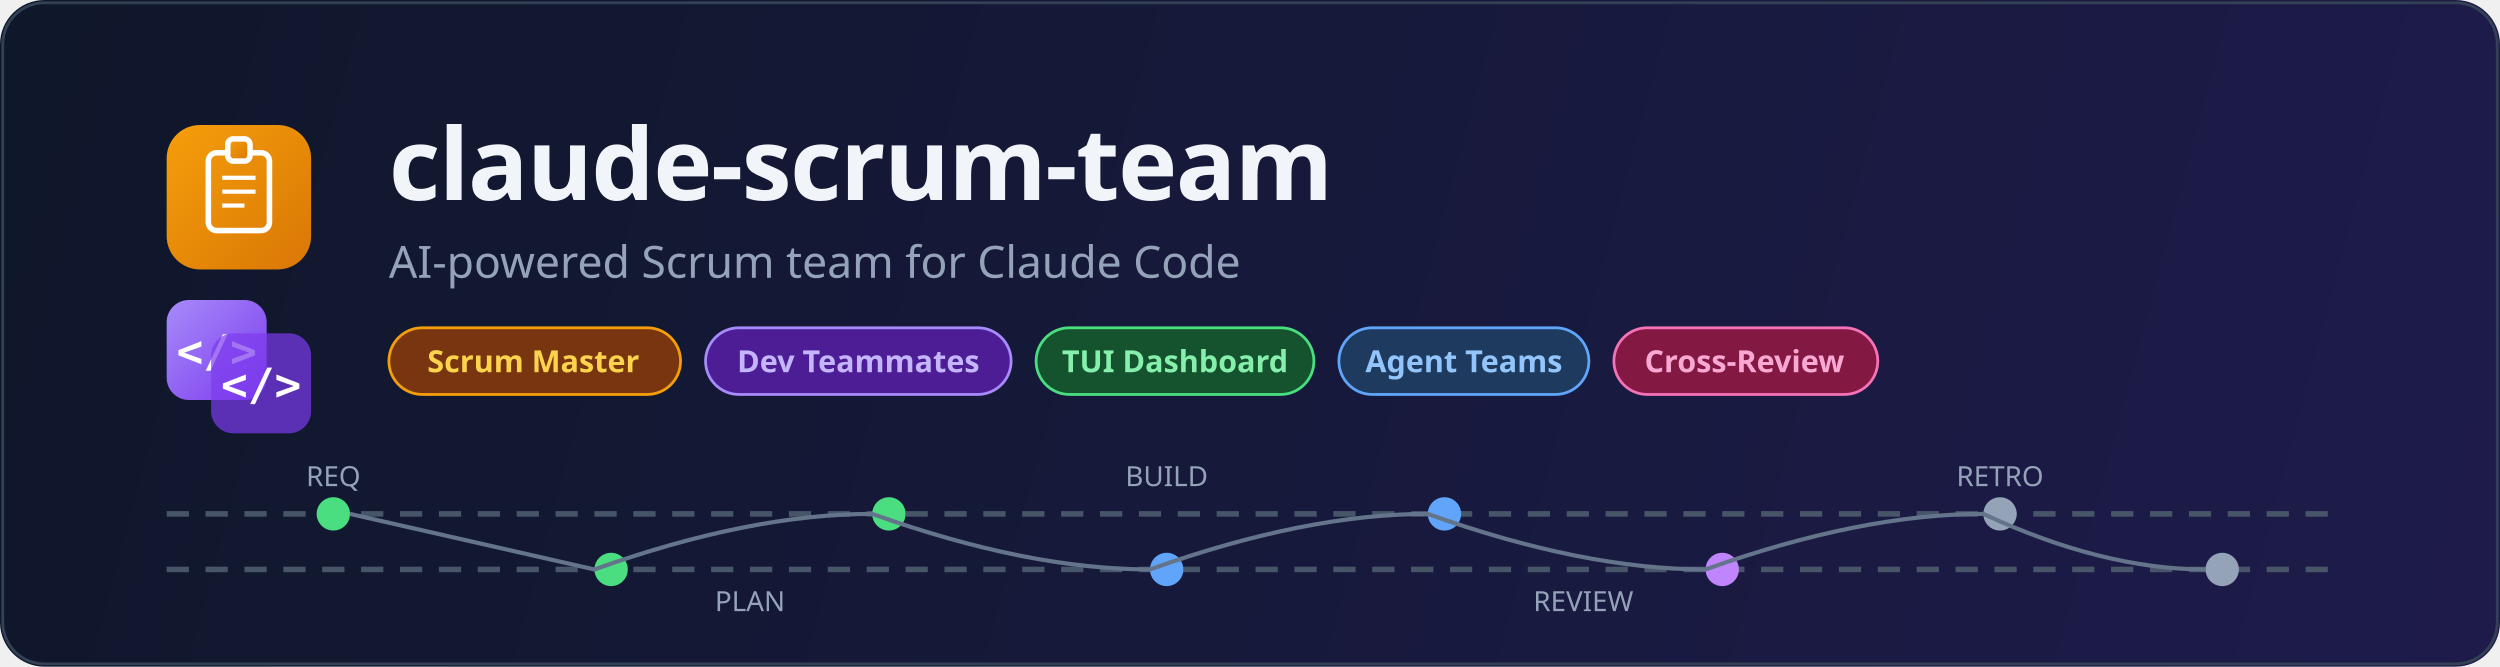
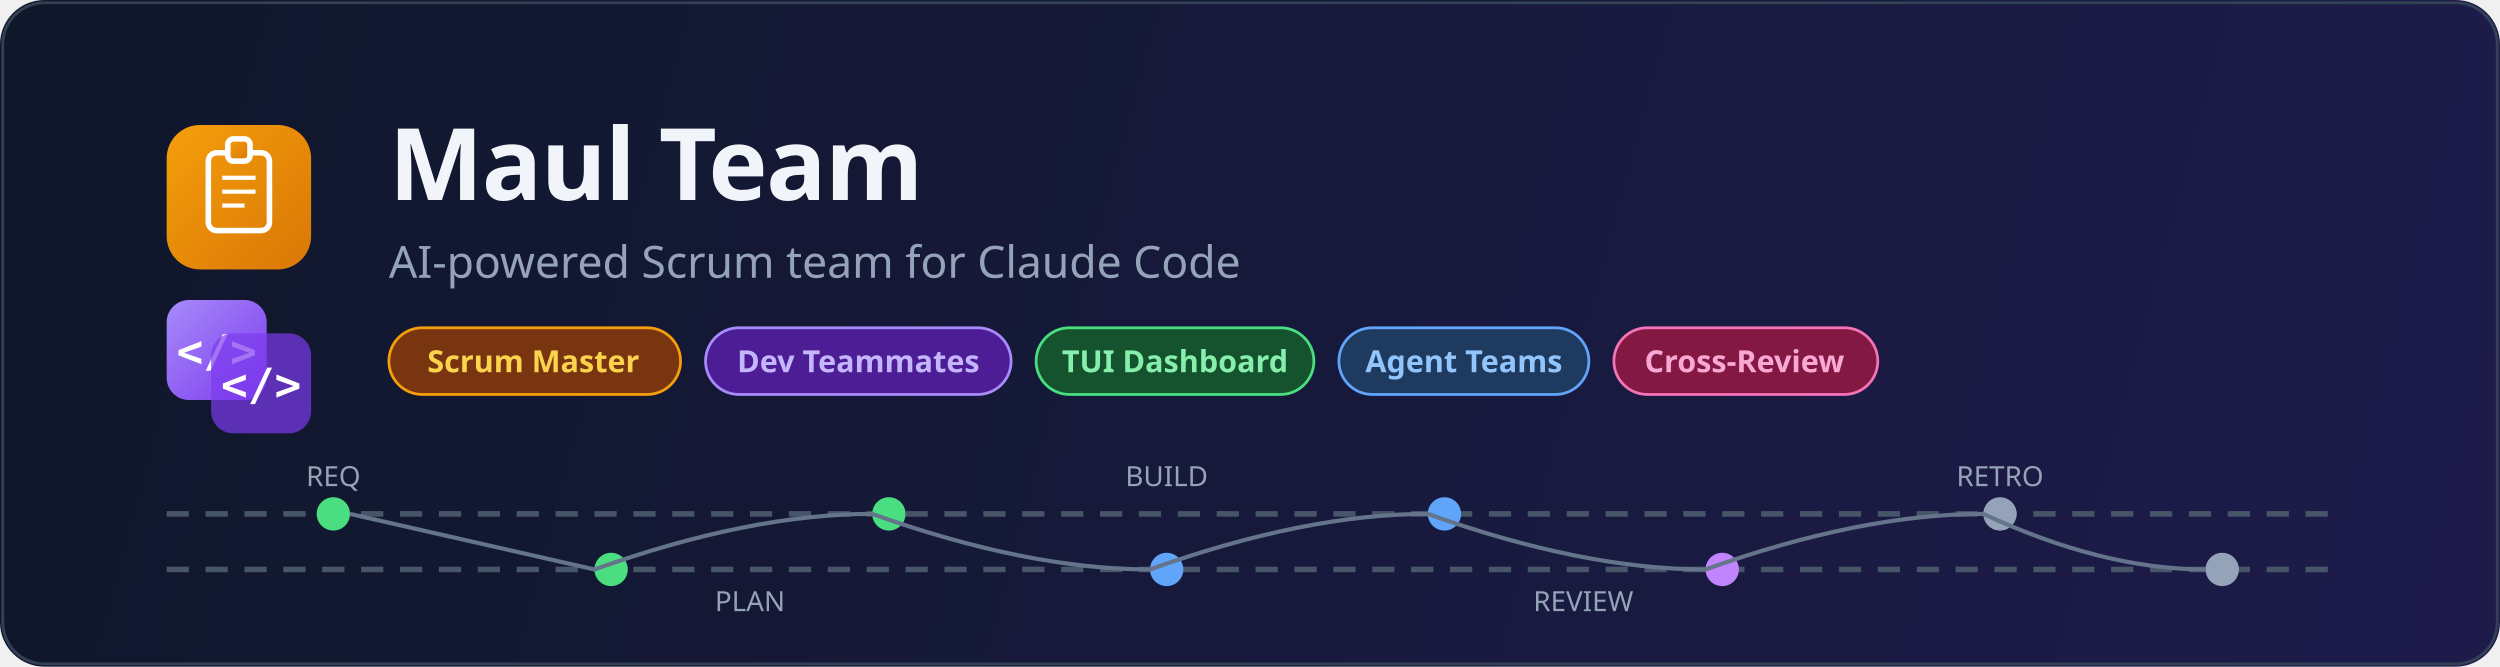
<svg xmlns="http://www.w3.org/2000/svg" viewBox="0 0 900 240" fill="none">
  <defs>
    <linearGradient id="bg" x1="0" y1="0" x2="900" y2="240" gradientUnits="userSpaceOnUse">
      <stop offset="0%" stop-color="#0F172A" />
      <stop offset="100%" stop-color="#1E1B4B" />
    </linearGradient>
    <linearGradient id="accent" x1="0" y1="0" x2="1" y2="1">
      <stop offset="0%" stop-color="#F59E0B" />
      <stop offset="100%" stop-color="#D97706" />
    </linearGradient>
    <linearGradient id="purple" x1="0" y1="0" x2="1" y2="1">
      <stop offset="0%" stop-color="#A78BFA" />
      <stop offset="100%" stop-color="#7C3AED" />
    </linearGradient>
  </defs>
  <rect width="900" height="240" rx="16" fill="url(#bg)" />
  <rect x="1" y="1" width="898" height="238" rx="15" stroke="#334155" stroke-width="1" fill="none" />
  <line x1="60" y1="185" x2="840" y2="185" stroke="#475569" stroke-width="2" stroke-dasharray="8,6" />
  <line x1="60" y1="205" x2="840" y2="205" stroke="#475569" stroke-width="2" stroke-dasharray="8,6" />
  <circle cx="120" cy="185" r="6" fill="#4ADE80" />
  <circle cx="220" cy="205" r="6" fill="#4ADE80" />
  <circle cx="320" cy="185" r="6" fill="#4ADE80" />
  <circle cx="420" cy="205" r="6" fill="#60A5FA" />
  <circle cx="520" cy="185" r="6" fill="#60A5FA" />
  <circle cx="620" cy="205" r="6" fill="#C084FC" />
  <circle cx="720" cy="185" r="6" fill="#94A3B8" />
  <circle cx="800" cy="205" r="6" fill="#94A3B8" />
  <text x="120" y="175" text-anchor="middle" fill="#94A3B8" font-family="system-ui,sans-serif" font-size="10" font-weight="500">REQ</text>
  <text x="270" y="220" text-anchor="middle" fill="#94A3B8" font-family="system-ui,sans-serif" font-size="10" font-weight="500">PLAN</text>
  <text x="420" y="175" text-anchor="middle" fill="#94A3B8" font-family="system-ui,sans-serif" font-size="10" font-weight="500">BUILD</text>
  <text x="570" y="220" text-anchor="middle" fill="#94A3B8" font-family="system-ui,sans-serif" font-size="10" font-weight="500">REVIEW</text>
  <text x="720" y="175" text-anchor="middle" fill="#94A3B8" font-family="system-ui,sans-serif" font-size="10" font-weight="500">RETRO</text>
  <path d="M126,185 Q170,195 214,205 Q270,185 314,185 Q370,205 414,205 Q470,185 514,185 Q570,205 614,205 Q670,185 714,185 Q757,205 794,205" stroke="#64748B" stroke-width="1.5" fill="none" />
  <rect x="60" y="45" width="52" height="52" rx="12" fill="url(#accent)" />
  <rect x="75" y="55" width="22" height="28" rx="3" stroke="white" stroke-width="2" fill="none" />
  <line x1="80" y1="64" x2="92" y2="64" stroke="white" stroke-width="1.5" />
  <line x1="80" y1="69" x2="92" y2="69" stroke="white" stroke-width="1.5" />
  <line x1="80" y1="74" x2="88" y2="74" stroke="white" stroke-width="1.5" />
  <rect x="82" y="50" width="8" height="8" rx="2" fill="url(#accent)" stroke="white" stroke-width="2" />
  <rect x="60" y="108" width="36" height="36" rx="8" fill="url(#purple)" />
  <text x="78" y="132" text-anchor="middle" fill="white" font-family="monospace" font-size="16" font-weight="bold">&lt;/&gt;</text>
  <rect x="76" y="120" width="36" height="36" rx="8" fill="#7C3AED" opacity="0.7" />
  <text x="94" y="144" text-anchor="middle" fill="white" font-family="monospace" font-size="16" font-weight="bold">&lt;/&gt;</text>
-   <text x="140" y="72" fill="#F1F5F9" font-family="system-ui,sans-serif" font-size="36" font-weight="800" letter-spacing="-0.5">claude-scrum-team</text>
+   <text x="140" y="72" fill="#F1F5F9" font-family="system-ui,sans-serif" font-size="36" font-weight="800" letter-spacing="-0.5">Maul Team</text>
  <text x="140" y="100" fill="#94A3B8" font-family="system-ui,sans-serif" font-size="16" font-weight="400">AI-powered Scrum team for Claude Code</text>
  <rect x="140" y="118" width="105" height="24" rx="12" fill="#78350F" stroke="#F59E0B" stroke-width="1" />
  <text x="192" y="134" text-anchor="middle" fill="#FCD34D" font-family="system-ui,sans-serif" font-size="11" font-weight="600">Scrum Master</text>
  <rect x="254" y="118" width="110" height="24" rx="12" fill="#4C1D95" stroke="#A78BFA" stroke-width="1" />
  <text x="309" y="134" text-anchor="middle" fill="#C4B5FD" font-family="system-ui,sans-serif" font-size="11" font-weight="600">Dev Teammates</text>
  <rect x="373" y="118" width="100" height="24" rx="12" fill="#14532D" stroke="#4ADE80" stroke-width="1" />
  <text x="423" y="134" text-anchor="middle" fill="#86EFAC" font-family="system-ui,sans-serif" font-size="11" font-weight="600">TUI Dashboard</text>
  <rect x="482" y="118" width="90" height="24" rx="12" fill="#1E3A5F" stroke="#60A5FA" stroke-width="1" />
  <text x="527" y="134" text-anchor="middle" fill="#93C5FD" font-family="system-ui,sans-serif" font-size="11" font-weight="600">Agent Teams</text>
  <rect x="581" y="118" width="95" height="24" rx="12" fill="#831843" stroke="#F472B6" stroke-width="1" />
  <text x="628" y="134" text-anchor="middle" fill="#F9A8D4" font-family="system-ui,sans-serif" font-size="11" font-weight="600">Cross-Review</text>
</svg>
